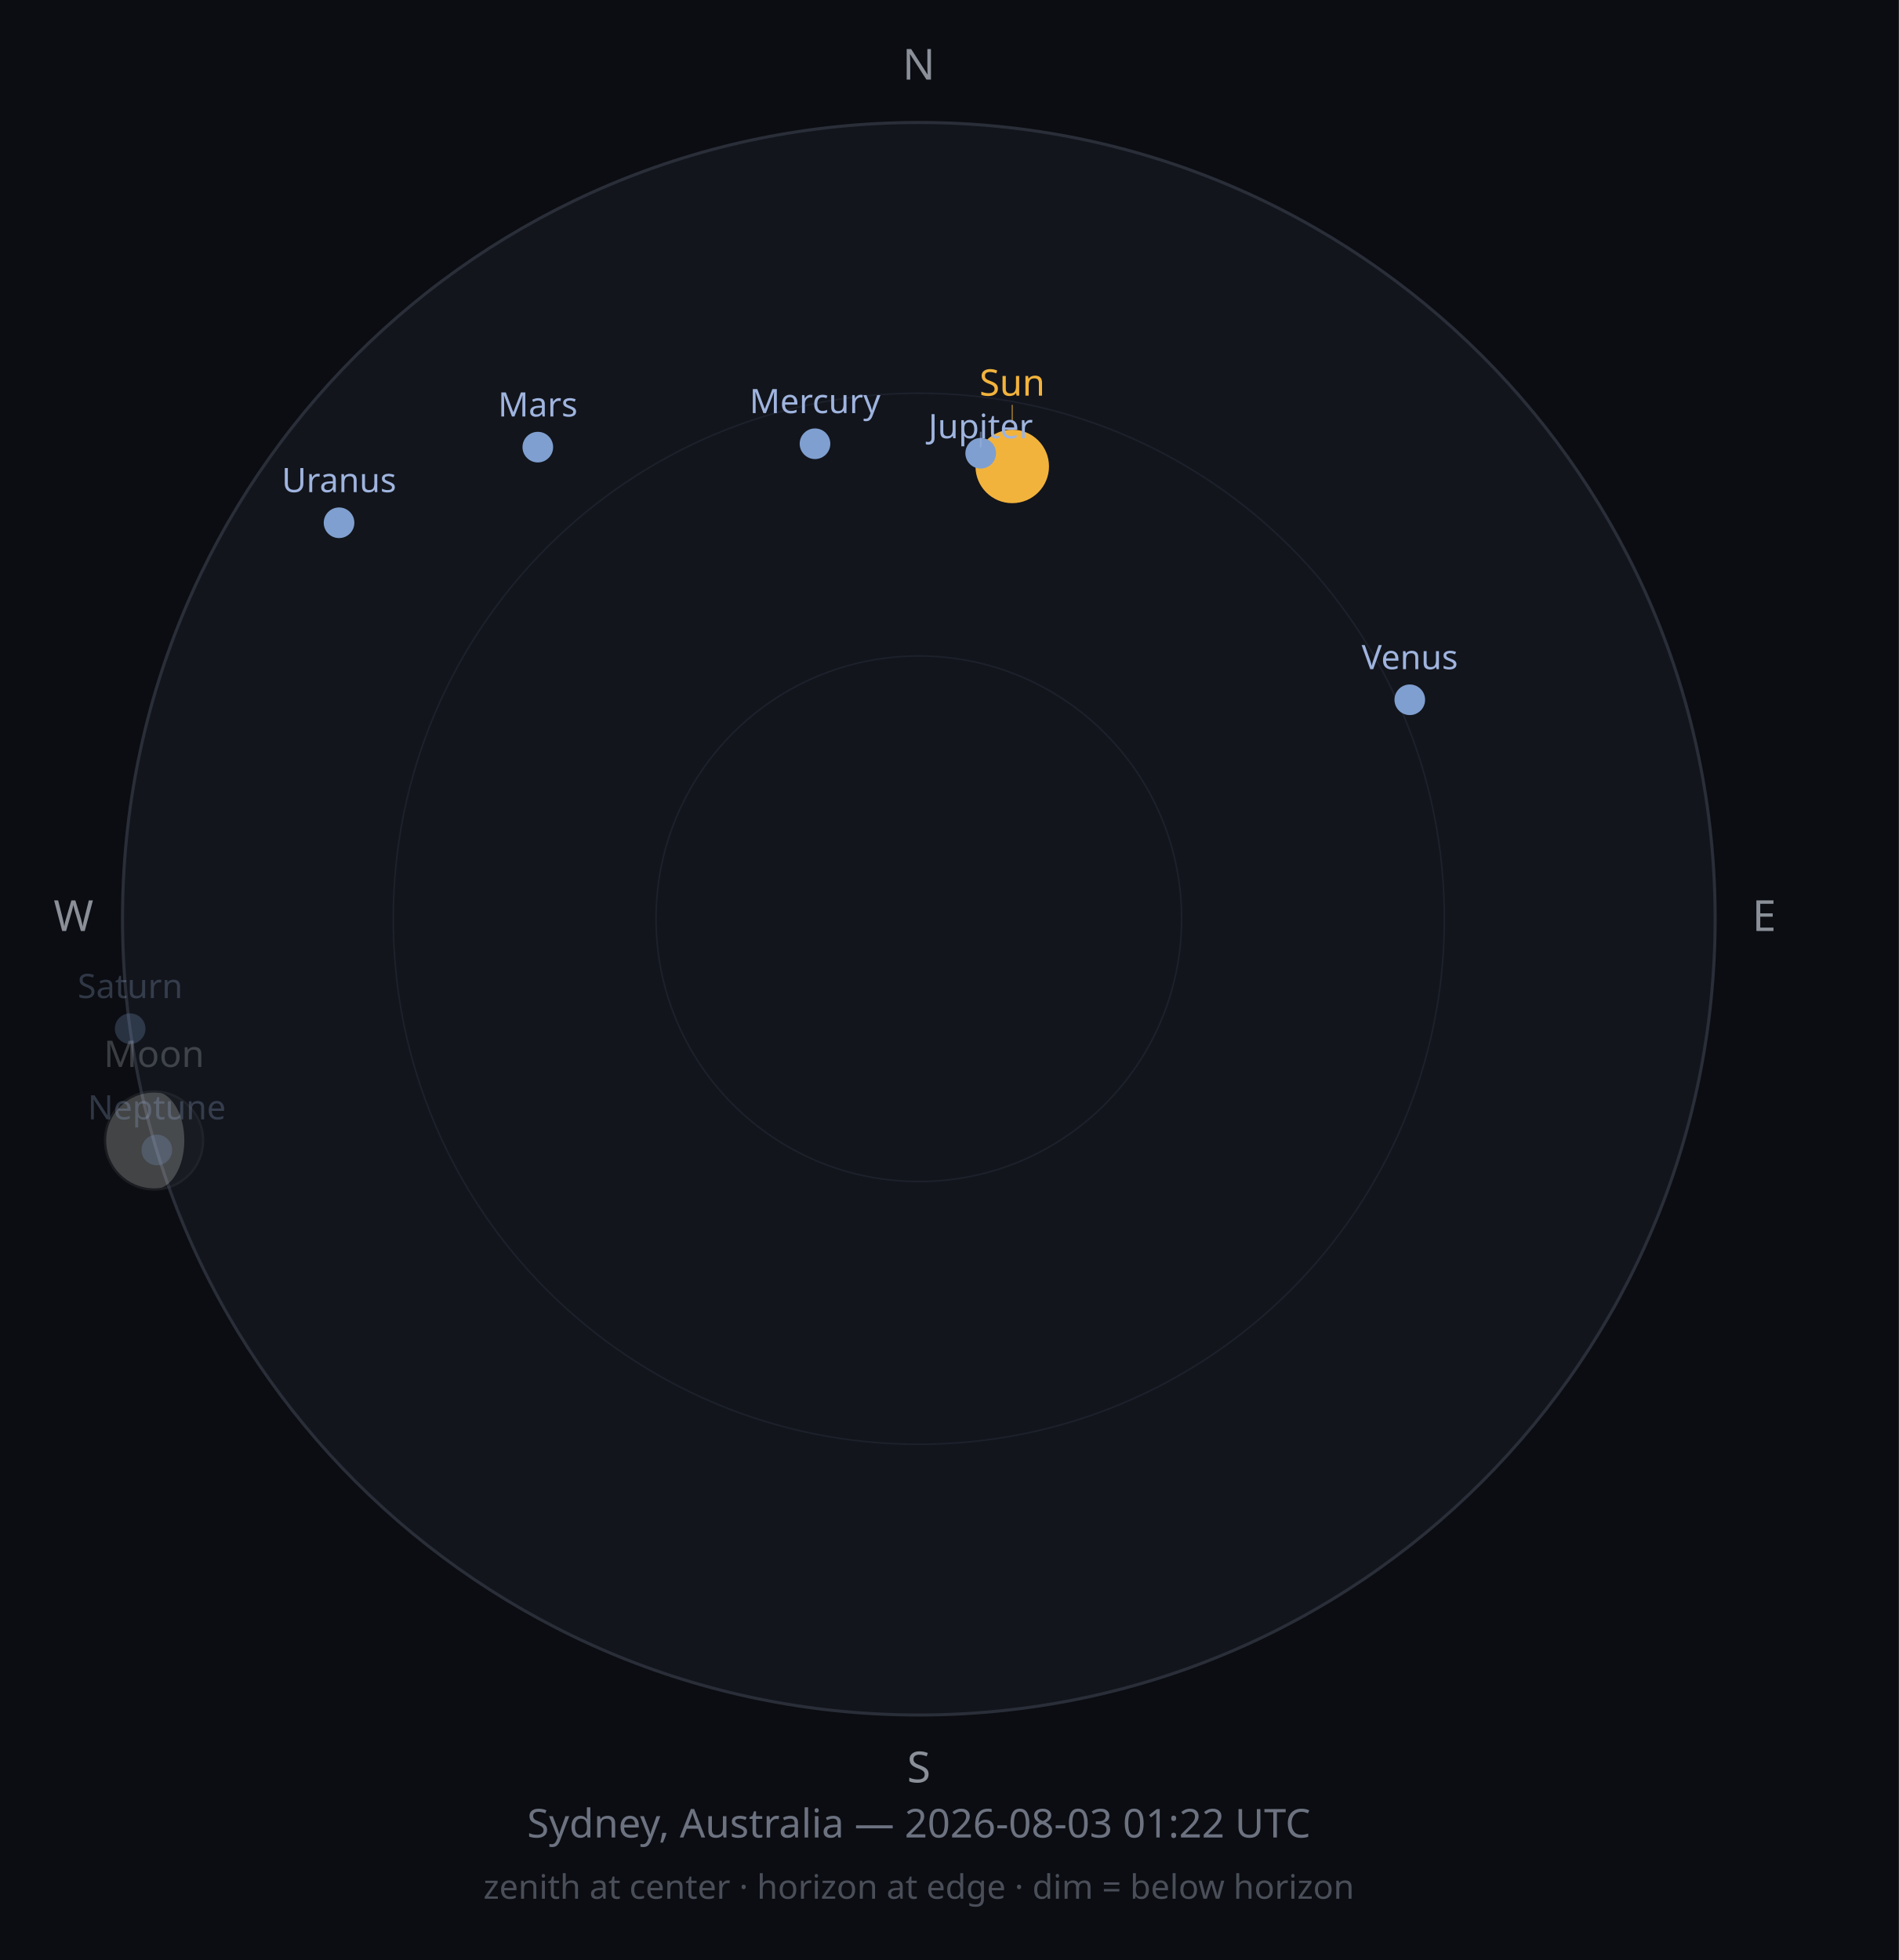
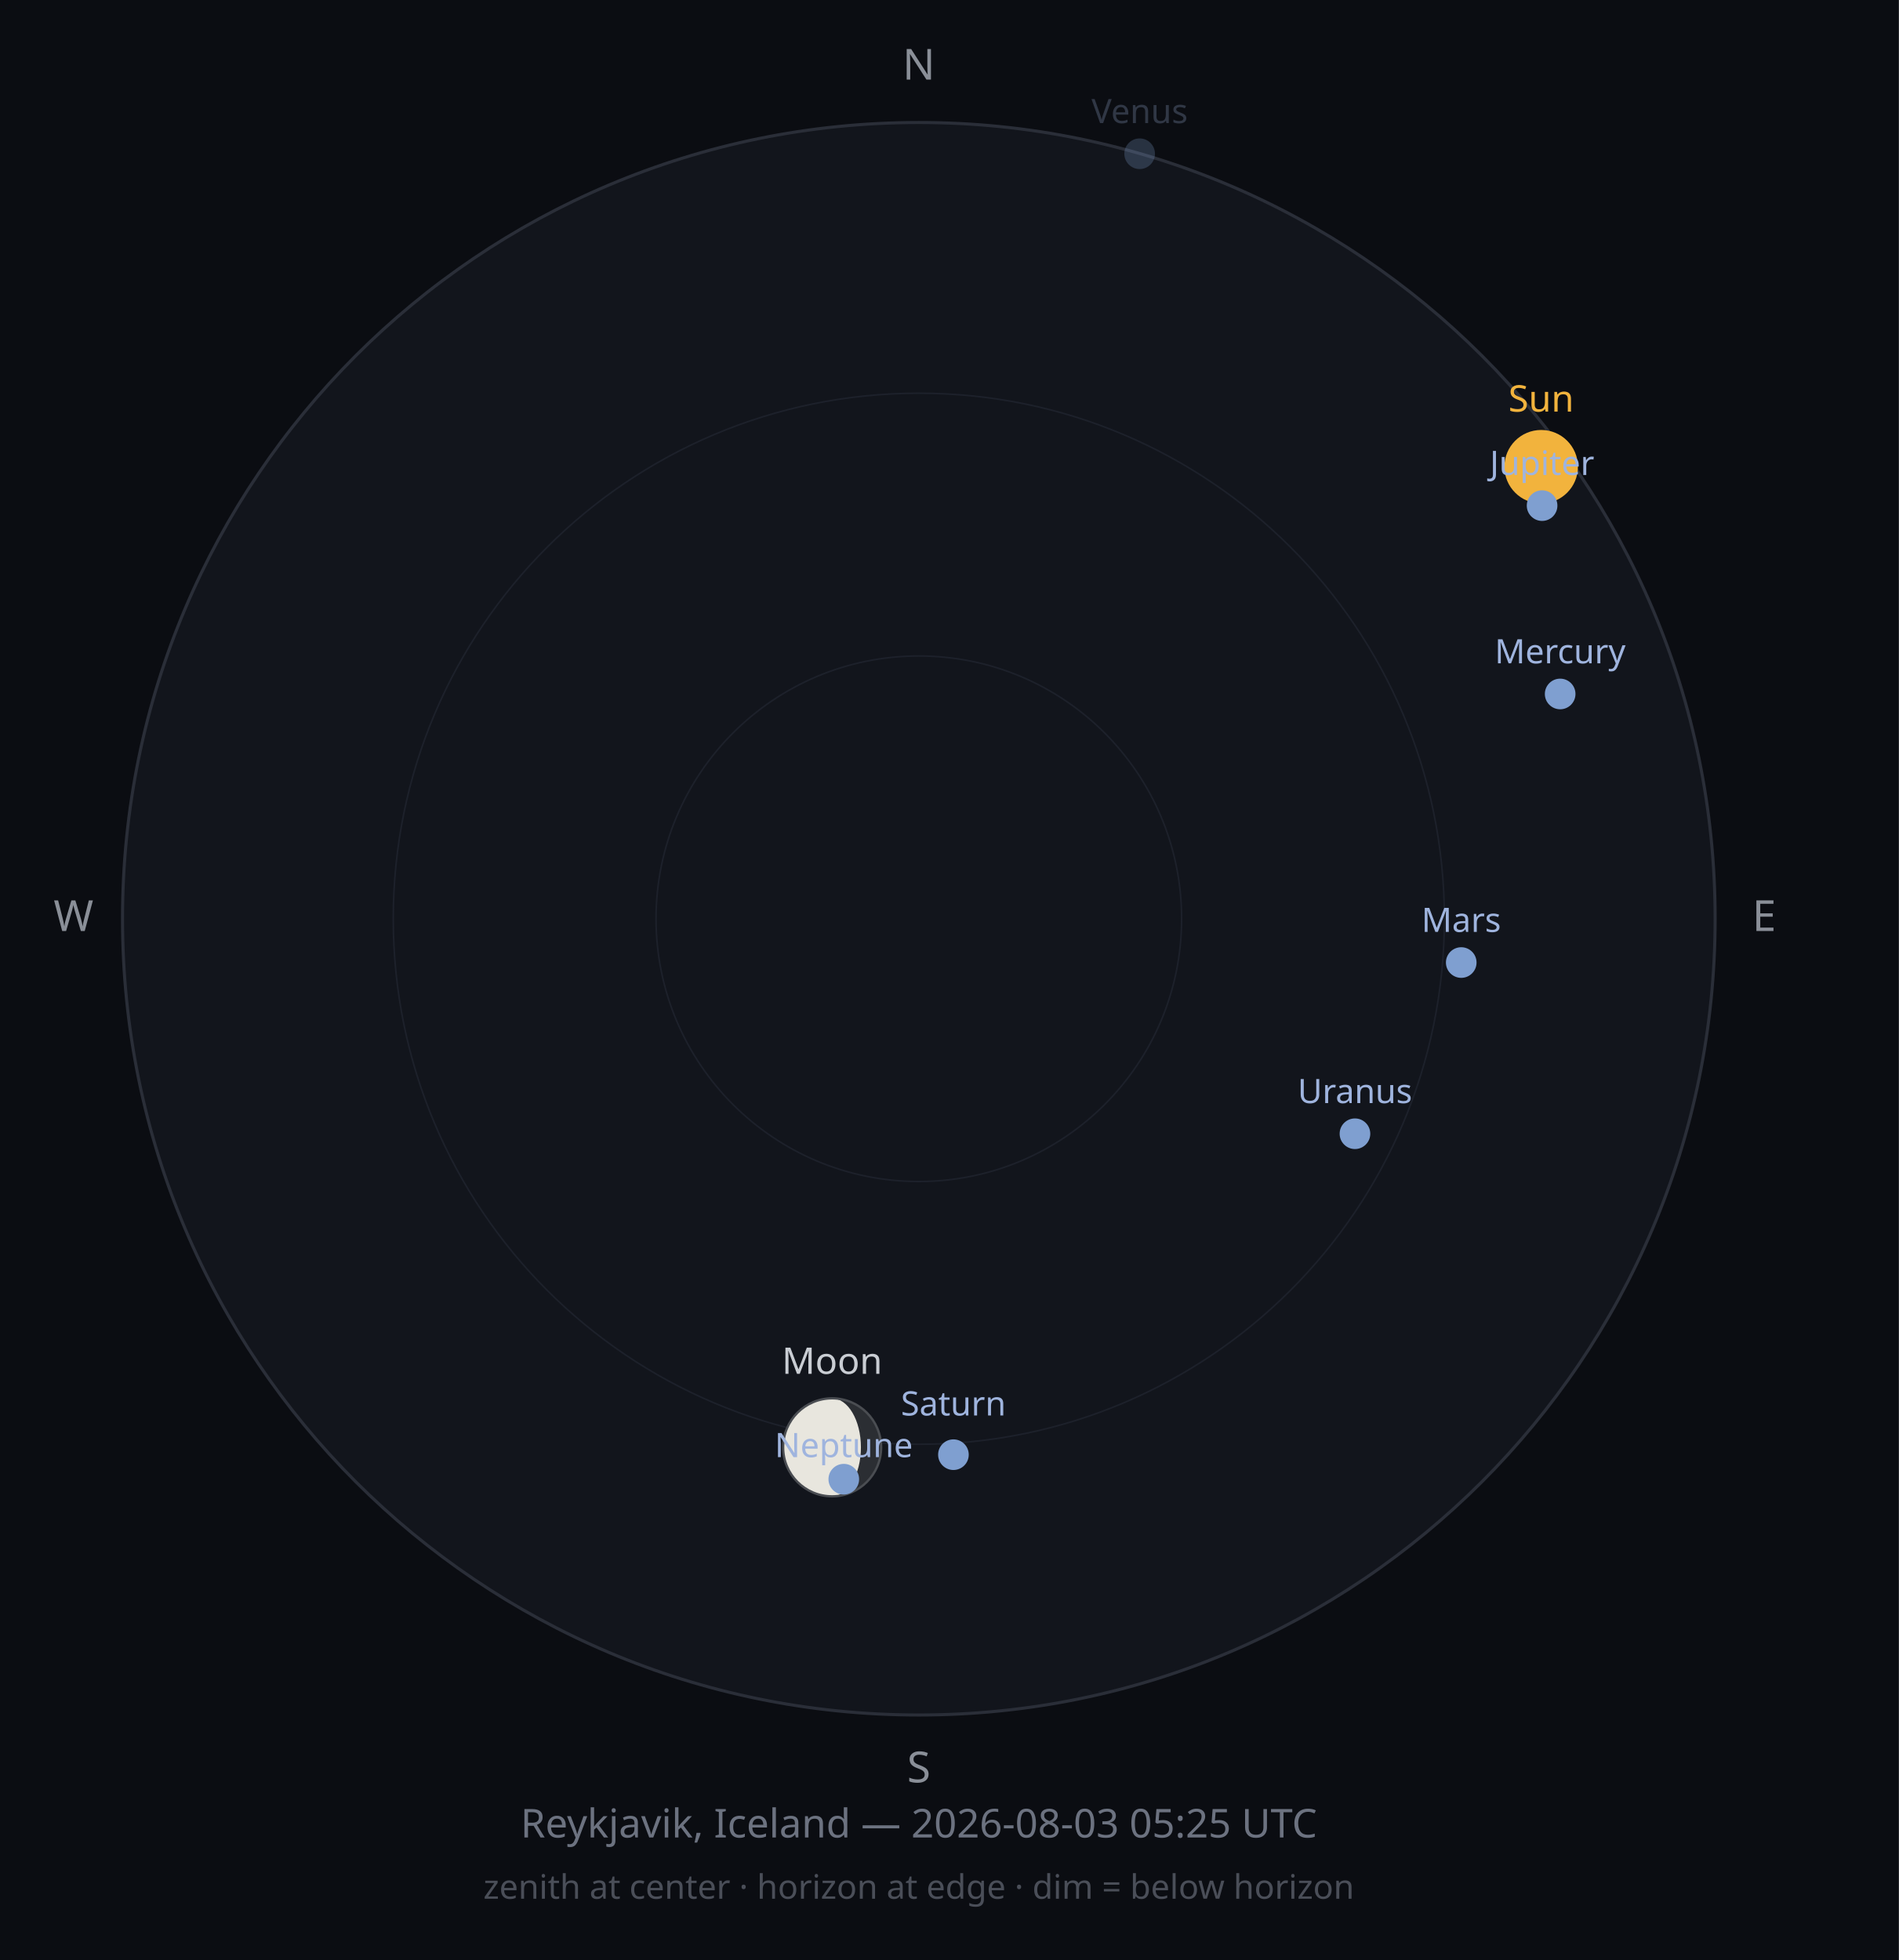
<svg xmlns="http://www.w3.org/2000/svg" width="620" height="640" viewBox="0 0 620 640">
  <rect width="620" height="640" fill="#0B0D12" />
  <circle cx="300" cy="300" r="260" fill="#12151C" stroke="#2A2E38" stroke-width="1" />
  <circle cx="300" cy="300" r="171.6" fill="none" stroke="#1D212B" stroke-width="0.5" />
  <circle cx="300" cy="300" r="85.8" fill="none" stroke="#1D212B" stroke-width="0.5" />
  <text x="300" y="26" font-size="14" fill="#8A8F98" text-anchor="middle" font-family="sans-serif">N</text>
  <text x="576" y="304" font-size="14" fill="#8A8F98" text-anchor="middle" font-family="sans-serif">E</text>
  <text x="300" y="582" font-size="14" fill="#8A8F98" text-anchor="middle" font-family="sans-serif">S</text>
  <text x="24" y="304" font-size="14" fill="#8A8F98" text-anchor="middle" font-family="sans-serif">W</text>
-   <circle cx="330.5" cy="152.3" r="12" fill="#F2B33D" opacity="1" />
-   <line x1="330.5" y1="138.3" x2="330.5" y2="132.2" stroke="#F2B33D" stroke-width="0.5" opacity="0.50" />
-   <text x="330.5" y="129.2" font-size="12" fill="#F2B33D" opacity="1" text-anchor="middle" font-family="sans-serif">Sun</text>
-   <g opacity="0.25">
-     <circle cx="50.3" cy="372.4" r="16" fill="#2B2E33" />
-     <path d="M50.28,356.387 A16,16 0 0,0 50.28,388.387 A9.9,16 0 0,0 50.28,356.387 Z" fill="#E8E6DE" />
-     <circle cx="50.3" cy="372.4" r="16" fill="none" stroke="#4A4D52" stroke-width="0.75" />
+   <circle cx="503.2" cy="152.4" r="12" fill="#F2B33D" opacity="1" />
+   <text x="503.2" y="134.4" font-size="12" fill="#F2B33D" opacity="1" text-anchor="middle" font-family="sans-serif">Sun</text>
+   <g opacity="1">
+     <circle cx="271.7" cy="472.6" r="16" fill="#2B2E33" />
+     <path d="M271.652,456.602 A16,16 0 0,0 271.652,488.602 A9.444,16 0 0,0 271.652,456.602 Z" fill="#E8E6DE" />
+     <circle cx="271.7" cy="472.6" r="16" fill="none" stroke="#4A4D52" stroke-width="0.75" />
  </g>
-   <text x="50.3" y="348.4" font-size="12" fill="#C9CDD3" opacity="0.25" text-anchor="middle" font-family="sans-serif">Moon</text>
-   <circle cx="266.1" cy="144.9" r="5" fill="#7F9FD0" opacity="1" />
-   <text x="266.1" y="134.9" font-size="11" fill="#9FB4DE" opacity="1" text-anchor="middle" font-family="sans-serif">Mercury</text>
-   <circle cx="460.3" cy="228.5" r="5" fill="#7F9FD0" opacity="1" />
-   <text x="460.3" y="218.5" font-size="11" fill="#9FB4DE" opacity="1" text-anchor="middle" font-family="sans-serif">Venus</text>
-   <circle cx="175.6" cy="146.0" r="5" fill="#7F9FD0" opacity="1" />
-   <text x="175.6" y="136.0" font-size="11" fill="#9FB4DE" opacity="1" text-anchor="middle" font-family="sans-serif">Mars</text>
-   <circle cx="320.2" cy="148.0" r="5" fill="#7F9FD0" opacity="1" />
-   <line x1="320.2" y1="141.0" x2="320.2" y2="146.1" stroke="#9FB4DE" stroke-width="0.5" opacity="0.50" />
-   <text x="320.2" y="143.1" font-size="11" fill="#9FB4DE" opacity="1" text-anchor="middle" font-family="sans-serif">Jupiter</text>
-   <circle cx="42.5" cy="335.9" r="5" fill="#7F9FD0" opacity="0.25" />
-   <text x="42.5" y="325.9" font-size="11" fill="#9FB4DE" opacity="0.25" text-anchor="middle" font-family="sans-serif">Saturn</text>
-   <circle cx="110.7" cy="170.7" r="5" fill="#7F9FD0" opacity="1" />
-   <text x="110.7" y="160.7" font-size="11" fill="#9FB4DE" opacity="1" text-anchor="middle" font-family="sans-serif">Uranus</text>
-   <circle cx="51.2" cy="375.5" r="5" fill="#7F9FD0" opacity="0.25" />
-   <text x="51.2" y="365.5" font-size="11" fill="#9FB4DE" opacity="0.25" text-anchor="middle" font-family="sans-serif">Neptune</text>
-   <text x="300" y="600" font-size="13" fill="#6C7280" text-anchor="middle" font-family="sans-serif">Sydney, Australia — 2026-08-03 01:22 UTC</text>
+   <text x="271.7" y="448.6" font-size="12" fill="#C9CDD3" opacity="1" text-anchor="middle" font-family="sans-serif">Moon</text>
+   <circle cx="509.4" cy="226.6" r="5" fill="#7F9FD0" opacity="1" />
+   <text x="509.4" y="216.6" font-size="11" fill="#9FB4DE" opacity="1" text-anchor="middle" font-family="sans-serif">Mercury</text>
+   <circle cx="372.1" cy="50.2" r="5" fill="#7F9FD0" opacity="0.25" />
+   <text x="372.1" y="40.2" font-size="11" fill="#9FB4DE" opacity="0.25" text-anchor="middle" font-family="sans-serif">Venus</text>
+   <circle cx="477.1" cy="314.3" r="5" fill="#7F9FD0" opacity="1" />
+   <text x="477.1" y="304.3" font-size="11" fill="#9FB4DE" opacity="1" text-anchor="middle" font-family="sans-serif">Mars</text>
+   <circle cx="503.5" cy="165.1" r="5" fill="#7F9FD0" opacity="1" />
+   <text x="503.5" y="155.1" font-size="11" fill="#9FB4DE" opacity="1" text-anchor="middle" font-family="sans-serif">Jupiter</text>
+   <circle cx="311.3" cy="475.0" r="5" fill="#7F9FD0" opacity="1" />
+   <text x="311.3" y="462.2" font-size="11" fill="#9FB4DE" opacity="1" text-anchor="middle" font-family="sans-serif">Saturn</text>
+   <circle cx="442.4" cy="370.2" r="5" fill="#7F9FD0" opacity="1" />
+   <text x="442.4" y="360.2" font-size="11" fill="#9FB4DE" opacity="1" text-anchor="middle" font-family="sans-serif">Uranus</text>
+   <circle cx="275.5" cy="483.0" r="5" fill="#7F9FD0" opacity="1" />
+   <text x="275.5" y="475.8" font-size="11" fill="#9FB4DE" opacity="1" text-anchor="middle" font-family="sans-serif">Neptune</text>
+   <text x="300" y="600" font-size="13" fill="#6C7280" text-anchor="middle" font-family="sans-serif">Reykjavik, Iceland — 2026-08-03 05:25 UTC</text>
  <text x="300" y="620" font-size="11" fill="#4A4E58" text-anchor="middle" font-family="sans-serif">zenith at center · horizon at edge · dim = below horizon</text>
</svg>
